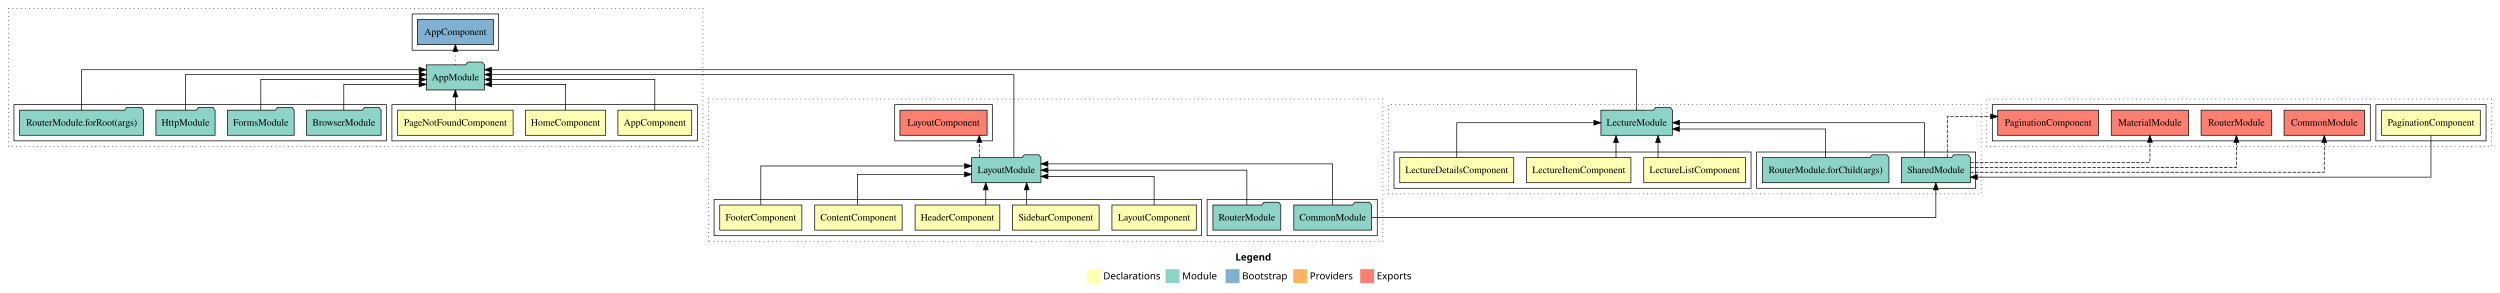
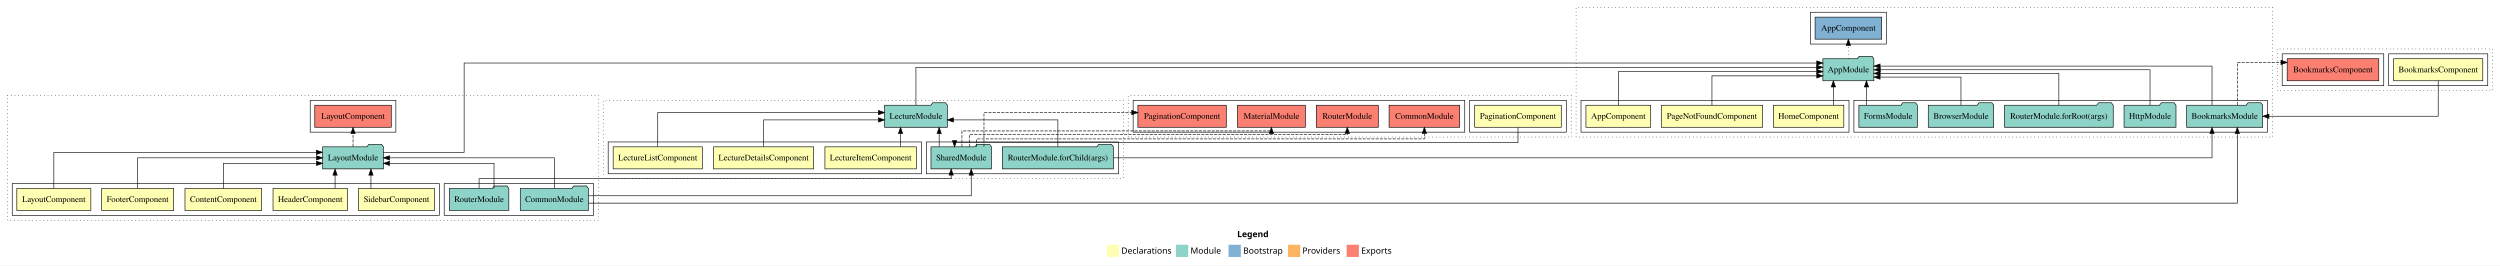
- <svg xmlns="http://www.w3.org/2000/svg" width="3585pt" height="420pt" viewBox="0.00 0.00 3585.00 420.00">
-   <g id="graph0" class="graph" transform="scale(1 1) rotate(0) translate(4 416)">
-     <polygon fill="white" stroke="none" points="-4,4 -4,-416 3581,-416 3581,4 -4,4" />
-     <text text-anchor="start" x="1767.51" y="-42.4" font-family="sans-serif" font-weight="bold" font-size="14.00">Legend</text>
-     <polygon fill="#ffffb3" stroke="none" points="1554.5,-10 1554.5,-30 1574.5,-30 1574.5,-10 1554.5,-10" />
-     <text text-anchor="start" x="1578.13" y="-15.4" font-family="sans-serif" font-size="14.00">  Declarations</text>
-     <polygon fill="#8dd3c7" stroke="none" points="1667.5,-10 1667.5,-30 1687.5,-30 1687.5,-10 1667.5,-10" />
-     <text text-anchor="start" x="1691.23" y="-15.4" font-family="sans-serif" font-size="14.00">  Module</text>
-     <polygon fill="#80b1d3" stroke="none" points="1753.5,-10 1753.5,-30 1773.5,-30 1773.5,-10 1753.5,-10" />
-     <text text-anchor="start" x="1777.28" y="-15.4" font-family="sans-serif" font-size="14.00">  Bootstrap</text>
-     <polygon fill="#fdb462" stroke="none" points="1850.5,-10 1850.5,-30 1870.5,-30 1870.5,-10 1850.5,-10" />
-     <text text-anchor="start" x="1874.17" y="-15.4" font-family="sans-serif" font-size="14.00">  Providers</text>
-     <polygon fill="#fb8072" stroke="none" points="1946.5,-10 1946.5,-30 1966.5,-30 1966.5,-10 1946.5,-10" />
-     <text text-anchor="start" x="1970.23" y="-15.4" font-family="sans-serif" font-size="14.00">  Exports</text>
+ <svg xmlns="http://www.w3.org/2000/svg" width="4086pt" height="434pt" viewBox="0.00 0.00 4086.00 434.00">
+   <g id="graph0" class="graph" transform="scale(1 1) rotate(0) translate(4 430)">
+     <polygon fill="white" stroke="none" points="-4,4 -4,-430 4082,-430 4082,4 -4,4" />
+     <text text-anchor="start" x="2018.01" y="-42.4" font-family="sans-serif" font-weight="bold" font-size="14.00">Legend</text>
+     <polygon fill="#ffffb3" stroke="none" points="1805,-10 1805,-30 1825,-30 1825,-10 1805,-10" />
+     <text text-anchor="start" x="1828.63" y="-15.4" font-family="sans-serif" font-size="14.00">  Declarations</text>
+     <polygon fill="#8dd3c7" stroke="none" points="1918,-10 1918,-30 1938,-30 1938,-10 1918,-10" />
+     <text text-anchor="start" x="1941.73" y="-15.4" font-family="sans-serif" font-size="14.00">  Module</text>
+     <polygon fill="#80b1d3" stroke="none" points="2004,-10 2004,-30 2024,-30 2024,-10 2004,-10" />
+     <text text-anchor="start" x="2027.78" y="-15.4" font-family="sans-serif" font-size="14.00">  Bootstrap</text>
+     <polygon fill="#fdb462" stroke="none" points="2101,-10 2101,-30 2121,-30 2121,-10 2101,-10" />
+     <text text-anchor="start" x="2124.67" y="-15.4" font-family="sans-serif" font-size="14.00">  Providers</text>
+     <polygon fill="#fb8072" stroke="none" points="2197,-10 2197,-30 2217,-30 2217,-10 2197,-10" />
+     <text text-anchor="start" x="2220.73" y="-15.4" font-family="sans-serif" font-size="14.00">  Exports</text>
    <g id="clust1" class="cluster">
-       <polygon fill="none" stroke="black" stroke-dasharray="1,5" points="1987,-138 1987,-266 2837,-266 2837,-138 1987,-138" />
+       <polygon fill="none" stroke="black" stroke-dasharray="1,5" points="982,-138 982,-266 1832,-266 1832,-138 982,-138" />
    </g>
    <g id="clust2" class="cluster">
-       <polygon fill="none" stroke="black" points="1995,-146 1995,-198 2507,-198 2507,-146 1995,-146" />
+       <polygon fill="none" stroke="black" points="990,-146 990,-198 1502,-198 1502,-146 990,-146" />
    </g>
    <g id="clust6" class="cluster">
-       <polygon fill="none" stroke="black" points="2515,-146 2515,-198 2829,-198 2829,-146 2515,-146" />
+       <polygon fill="none" stroke="black" points="1510,-146 1510,-198 1824,-198 1824,-146 1510,-146" />
    </g>
    <g id="clust10" class="cluster">
-       <polygon fill="none" stroke="black" stroke-dasharray="1,5" points="1012,-70 1012,-274 1979,-274 1979,-70 1012,-70" />
+       <polygon fill="none" stroke="black" stroke-dasharray="1,5" points="8,-70 8,-274 974,-274 974,-70 8,-70" />
    </g>
    <g id="clust11" class="cluster">
-       <polygon fill="none" stroke="black" points="1020,-78 1020,-130 1719,-130 1719,-78 1020,-78" />
+       <polygon fill="none" stroke="black" points="16,-78 16,-130 714,-130 714,-78 16,-78" />
    </g>
    <g id="clust17" class="cluster">
-       <polygon fill="none" stroke="black" points="1727,-78 1727,-130 1971,-130 1971,-78 1727,-78" />
+       <polygon fill="none" stroke="black" points="722,-78 722,-130 966,-130 966,-78 722,-78" />
    </g>
    <g id="clust18" class="cluster">
-       <polygon fill="none" stroke="black" points="1279,-214 1279,-266 1419,-266 1419,-214 1279,-214" />
+       <polygon fill="none" stroke="black" points="503,-214 503,-266 643,-266 643,-214 503,-214" />
    </g>
    <g id="clust21" class="cluster">
-       <polygon fill="none" stroke="black" stroke-dasharray="1,5" points="2845,-206 2845,-274 3569,-274 3569,-206 2845,-206" />
+       <polygon fill="none" stroke="black" stroke-dasharray="1,5" points="1840,-206 1840,-274 2564,-274 2564,-206 1840,-206" />
    </g>
    <g id="clust22" class="cluster">
-       <polygon fill="none" stroke="black" points="3403,-214 3403,-266 3561,-266 3561,-214 3403,-214" />
+       <polygon fill="none" stroke="black" points="2398,-214 2398,-266 2556,-266 2556,-214 2398,-214" />
    </g>
    <g id="clust25" class="cluster">
-       <polygon fill="none" stroke="black" points="2853,-214 2853,-266 3395,-266 3395,-214 2853,-214" />
+       <polygon fill="none" stroke="black" points="1848,-214 1848,-266 2390,-266 2390,-214 1848,-214" />
    </g>
    <g id="clust28" class="cluster">
-       <polygon fill="none" stroke="black" stroke-dasharray="1,5" points="8,-206 8,-404 1004,-404 1004,-206 8,-206" />
+       <polygon fill="none" stroke="black" stroke-dasharray="1,5" points="2572,-206 2572,-418 3710,-418 3710,-206 2572,-206" />
    </g>
    <g id="clust29" class="cluster">
-       <polygon fill="none" stroke="black" points="558,-214 558,-266 996,-266 996,-214 558,-214" />
+       <polygon fill="none" stroke="black" points="2580,-214 2580,-266 3018,-266 3018,-214 2580,-214" />
    </g>
    <g id="clust33" class="cluster">
-       <polygon fill="none" stroke="black" points="16,-214 16,-266 550,-266 550,-214 16,-214" />
+       <polygon fill="none" stroke="black" points="3026,-214 3026,-266 3702,-266 3702,-214 3026,-214" />
    </g>
    <g id="clust35" class="cluster">
-       <polygon fill="none" stroke="black" points="587,-344 587,-396 711,-396 711,-344 587,-344" />
+       <polygon fill="none" stroke="black" points="2955,-358 2955,-410 3079,-410 3079,-358 2955,-358" />
+     </g>
+     <g id="clust37" class="cluster">
+       <polygon fill="none" stroke="black" stroke-dasharray="1,5" points="3718,-282 3718,-350 4070,-350 4070,-282 3718,-282" />
+     </g>
+     <g id="clust38" class="cluster">
+       <polygon fill="none" stroke="black" points="3900,-290 3900,-342 4062,-342 4062,-290 3900,-290" />
+     </g>
+     <g id="clust41" class="cluster">
+       <polygon fill="none" stroke="black" points="3726,-290 3726,-342 3892,-342 3892,-290 3726,-290" />
    </g>
    <g id="node1" class="node">
-       <polygon fill="#ffffb3" stroke="black" points="2498.86,-190 2353.14,-190 2353.14,-154 2498.86,-154 2498.86,-190" />
-       <text text-anchor="middle" x="2426" y="-167.8" font-family="Times,serif" font-size="14.00">LectureListComponent</text>
+       <polygon fill="#ffffb3" stroke="black" points="1143.86,-190 998.142,-190 998.142,-154 1143.86,-154 1143.86,-190" />
+       <text text-anchor="middle" x="1071" y="-167.8" font-family="Times,serif" font-size="14.00">LectureListComponent</text>
    </g>
    <g id="node4" class="node">
-       <polygon fill="#8dd3c7" stroke="black" points="2394.3,-258 2391.3,-262 2370.3,-262 2367.3,-258 2291.7,-258 2291.7,-222 2394.3,-222 2394.3,-258" />
-       <text text-anchor="middle" x="2343" y="-235.8" font-family="Times,serif" font-size="14.00">LectureModule</text>
+       <polygon fill="#8dd3c7" stroke="black" points="1544.3,-258 1541.3,-262 1520.3,-262 1517.3,-258 1441.7,-258 1441.7,-222 1544.3,-222 1544.3,-258" />
+       <text text-anchor="middle" x="1493" y="-235.8" font-family="Times,serif" font-size="14.00">LectureModule</text>
    </g>
    <g id="edge1" class="edge">
-       <path fill="none" stroke="black" d="M2373.61,-190.223C2373.61,-190.223 2373.61,-211.727 2373.61,-211.727" />
-       <polygon fill="black" stroke="black" points="2370.11,-211.727 2373.61,-221.727 2377.11,-211.727 2370.11,-211.727" />
+       <path fill="none" stroke="black" d="M1071,-190.292C1071,-212.206 1071,-246 1071,-246 1071,-246 1431.68,-246 1431.68,-246" />
+       <polygon fill="black" stroke="black" points="1431.68,-249.5 1441.68,-246 1431.68,-242.5 1431.68,-249.5" />
    </g>
    <g id="node2" class="node">
-       <polygon fill="#ffffb3" stroke="black" points="2334.74,-190 2185.26,-190 2185.26,-154 2334.74,-154 2334.74,-190" />
-       <text text-anchor="middle" x="2260" y="-167.8" font-family="Times,serif" font-size="14.00">LectureItemComponent</text>
+       <polygon fill="#ffffb3" stroke="black" points="1493.74,-190 1344.26,-190 1344.26,-154 1493.74,-154 1493.74,-190" />
+       <text text-anchor="middle" x="1419" y="-167.8" font-family="Times,serif" font-size="14.00">LectureItemComponent</text>
    </g>
    <g id="edge2" class="edge">
-       <path fill="none" stroke="black" d="M2313.36,-190.223C2313.36,-190.223 2313.36,-211.727 2313.36,-211.727" />
-       <polygon fill="black" stroke="black" points="2309.86,-211.727 2313.36,-221.727 2316.86,-211.727 2309.86,-211.727" />
+       <path fill="none" stroke="black" d="M1467.86,-190.223C1467.86,-190.223 1467.86,-211.727 1467.86,-211.727" />
+       <polygon fill="black" stroke="black" points="1464.36,-211.727 1467.86,-221.727 1471.36,-211.727 1464.36,-211.727" />
    </g>
    <g id="node3" class="node">
-       <polygon fill="#ffffb3" stroke="black" points="2166.73,-190 2003.27,-190 2003.27,-154 2166.73,-154 2166.73,-190" />
-       <text text-anchor="middle" x="2085" y="-167.8" font-family="Times,serif" font-size="14.00">LectureDetailsComponent</text>
+       <polygon fill="#ffffb3" stroke="black" points="1325.73,-190 1162.27,-190 1162.27,-154 1325.73,-154 1325.73,-190" />
+       <text text-anchor="middle" x="1244" y="-167.8" font-family="Times,serif" font-size="14.00">LectureDetailsComponent</text>
    </g>
    <g id="edge3" class="edge">
-       <path fill="none" stroke="black" d="M2085,-190.223C2085,-210.365 2085,-240 2085,-240 2085,-240 2281.72,-240 2281.72,-240" />
-       <polygon fill="black" stroke="black" points="2281.72,-243.5 2291.72,-240 2281.72,-236.5 2281.72,-243.5" />
+       <path fill="none" stroke="black" d="M1244,-190.267C1244,-208.555 1244,-234 1244,-234 1244,-234 1431.71,-234 1431.71,-234" />
+       <polygon fill="black" stroke="black" points="1431.71,-237.5 1441.71,-234 1431.71,-230.5 1431.71,-237.5" />
    </g>
    <g id="node24" class="node">
-       <polygon fill="#8dd3c7" stroke="black" points="690.657,-323 687.657,-327 666.657,-327 663.657,-323 607.343,-323 607.343,-287 690.657,-287 690.657,-323" />
-       <text text-anchor="middle" x="649" y="-300.8" font-family="Times,serif" font-size="14.00">AppModule</text>
+       <polygon fill="#8dd3c7" stroke="black" points="3058.66,-334 3055.66,-338 3034.66,-338 3031.66,-334 2975.34,-334 2975.34,-298 3058.66,-298 3058.66,-334" />
+       <text text-anchor="middle" x="3017" y="-311.8" font-family="Times,serif" font-size="14.00">AppModule</text>
+     </g>
+     <g id="edge28" class="edge">
+       <path fill="none" stroke="black" d="M1493,-258.153C1493,-281.757 1493,-320 1493,-320 1493,-320 2965.05,-320 2965.05,-320" />
+       <polygon fill="black" stroke="black" points="2965.05,-323.5 2975.05,-320 2965.05,-316.5 2965.05,-323.5" />
+     </g>
+     <g id="node5" class="node">
+       <polygon fill="#8dd3c7" stroke="black" points="1616.42,-190 1613.42,-194 1592.42,-194 1589.42,-190 1517.58,-190 1517.58,-154 1616.42,-154 1616.42,-190" />
+       <text text-anchor="middle" x="1567" y="-167.8" font-family="Times,serif" font-size="14.00">SharedModule</text>
+     </g>
+     <g id="edge4" class="edge">
+       <path fill="none" stroke="black" d="M1530.97,-190.223C1530.97,-190.223 1530.97,-211.727 1530.97,-211.727" />
+       <polygon fill="black" stroke="black" points="1527.47,-211.727 1530.97,-221.727 1534.47,-211.727 1527.47,-211.727" />
+     </g>
+     <g id="node17" class="node">
+       <polygon fill="#fb8072" stroke="black" points="2381.67,-258 2266.33,-258 2266.33,-222 2381.67,-222 2381.67,-258" />
+       <text text-anchor="middle" x="2324" y="-235.8" font-family="Times,serif" font-size="14.00">CommonModule </text>
+     </g>
+     <g id="edge17" class="edge">
+       <path fill="none" stroke="black" stroke-dasharray="5,2" d="M1592.19,-190.033C1592.19,-196.853 1592.19,-203 1592.19,-203 1592.19,-203 2324,-203 2324,-203 2324,-203 2324,-211.934 2324,-211.934" />
+       <polygon fill="black" stroke="black" points="2320.5,-211.934 2324,-221.934 2327.5,-211.934 2320.5,-211.934" />
+     </g>
+     <g id="node18" class="node">
+       <polygon fill="#fb8072" stroke="black" points="2248.65,-258 2147.35,-258 2147.35,-222 2248.65,-222 2248.65,-258" />
+       <text text-anchor="middle" x="2198" y="-235.8" font-family="Times,serif" font-size="14.00">RouterModule </text>
+     </g>
+     <g id="edge18" class="edge">
+       <path fill="none" stroke="black" stroke-dasharray="5,2" d="M1580.18,-190.11C1580.18,-199.897 1580.18,-210 1580.18,-210 1580.18,-210 2198,-210 2198,-210 2198,-210 2198,-211.857 2198,-211.857" />
+       <polygon fill="black" stroke="black" points="2194.5,-211.857 2198,-221.857 2201.5,-211.857 2194.5,-211.857" />
+     </g>
+     <g id="node19" class="node">
+       <polygon fill="#fb8072" stroke="black" points="2129.47,-258 2018.53,-258 2018.53,-222 2129.47,-222 2129.47,-258" />
+       <text text-anchor="middle" x="2074" y="-235.8" font-family="Times,serif" font-size="14.00">MaterialModule </text>
+     </g>
+     <g id="edge19" class="edge">
+       <path fill="none" stroke="black" stroke-dasharray="5,2" d="M1568.17,-190.151C1568.17,-202.271 1568.17,-216 1568.17,-216 1568.17,-216 2074,-216 2074,-216 2074,-216 2074,-216.581 2074,-216.581" />
+       <polygon fill="black" stroke="black" points="2070.5,-211.81 2074,-221.81 2077.5,-211.81 2070.5,-211.81" />
+     </g>
+     <g id="node20" class="node">
+       <polygon fill="#fb8072" stroke="black" points="2000.22,-258 1855.78,-258 1855.78,-222 2000.22,-222 2000.22,-258" />
+       <text text-anchor="middle" x="1928" y="-235.8" font-family="Times,serif" font-size="14.00">PaginationComponent </text>
+     </g>
+     <g id="edge20" class="edge">
+       <path fill="none" stroke="black" stroke-dasharray="5,2" d="M1604.2,-190.292C1604.2,-212.206 1604.2,-246 1604.2,-246 1604.2,-246 1845.74,-246 1845.74,-246" />
+       <polygon fill="black" stroke="black" points="1845.74,-249.5 1855.74,-246 1845.74,-242.5 1845.74,-249.5" />
+     </g>
+     <g id="node6" class="node">
+       <polygon fill="#8dd3c7" stroke="black" points="1815.73,-190 1812.73,-194 1791.73,-194 1788.73,-190 1634.27,-190 1634.27,-154 1815.73,-154 1815.73,-190" />
+       <text text-anchor="middle" x="1725" y="-167.8" font-family="Times,serif" font-size="14.00">RouterModule.forChild(args)</text>
+     </g>
+     <g id="edge5" class="edge">
+       <path fill="none" stroke="black" d="M1725,-190.267C1725,-208.555 1725,-234 1725,-234 1725,-234 1554.2,-234 1554.2,-234" />
+       <polygon fill="black" stroke="black" points="1554.2,-230.5 1544.2,-234 1554.2,-237.5 1554.2,-230.5" />
+     </g>
+     <g id="node28" class="node">
+       <polygon fill="#8dd3c7" stroke="black" points="3694.1,-258 3691.1,-262 3670.1,-262 3667.1,-258 3569.9,-258 3569.9,-222 3694.1,-222 3694.1,-258" />
+       <text text-anchor="middle" x="3632" y="-235.8" font-family="Times,serif" font-size="14.00">BookmarksModule</text>
+     </g>
+     <g id="edge34" class="edge">
+       <path fill="none" stroke="black" d="M1815.66,-172C2191.98,-172 3611.32,-172 3611.32,-172 3611.32,-172 3611.32,-211.777 3611.32,-211.777" />
+       <polygon fill="black" stroke="black" points="3607.82,-211.777 3611.32,-221.777 3614.82,-211.777 3607.82,-211.777" />
+     </g>
+     <g id="node7" class="node">
+       <polygon fill="#ffffb3" stroke="black" points="144.49,-122 23.51,-122 23.51,-86 144.49,-86 144.49,-122" />
+       <text text-anchor="middle" x="84" y="-99.8" font-family="Times,serif" font-size="14.00">LayoutComponent</text>
+     </g>
+     <g id="node12" class="node">
+       <polygon fill="#8dd3c7" stroke="black" points="622.708,-190 619.708,-194 598.708,-194 595.708,-190 523.292,-190 523.292,-154 622.708,-154 622.708,-190" />
+       <text text-anchor="middle" x="573" y="-167.8" font-family="Times,serif" font-size="14.00">LayoutModule</text>
+     </g>
+     <g id="edge6" class="edge">
+       <path fill="none" stroke="black" d="M84,-122.248C84,-145.018 84,-181 84,-181 84,-181 512.966,-181 512.966,-181" />
+       <polygon fill="black" stroke="black" points="512.966,-184.5 522.966,-181 512.966,-177.5 512.966,-184.5" />
+     </g>
+     <g id="node8" class="node">
+       <polygon fill="#ffffb3" stroke="black" points="706.095,-122 581.905,-122 581.905,-86 706.095,-86 706.095,-122" />
+       <text text-anchor="middle" x="644" y="-99.8" font-family="Times,serif" font-size="14.00">SidebarComponent</text>
+     </g>
+     <g id="edge7" class="edge">
+       <path fill="none" stroke="black" d="M602.278,-122.223C602.278,-122.223 602.278,-143.727 602.278,-143.727" />
+       <polygon fill="black" stroke="black" points="598.778,-143.727 602.278,-153.727 605.778,-143.727 598.778,-143.727" />
+     </g>
+     <g id="node9" class="node">
+       <polygon fill="#ffffb3" stroke="black" points="563.744,-122 442.256,-122 442.256,-86 563.744,-86 563.744,-122" />
+       <text text-anchor="middle" x="503" y="-99.8" font-family="Times,serif" font-size="14.00">HeaderComponent</text>
+     </g>
+     <g id="edge8" class="edge">
+       <path fill="none" stroke="black" d="M543.634,-122.223C543.634,-122.223 543.634,-143.727 543.634,-143.727" />
+       <polygon fill="black" stroke="black" points="540.134,-143.727 543.634,-153.727 547.134,-143.727 540.134,-143.727" />
+     </g>
+     <g id="node10" class="node">
+       <polygon fill="#ffffb3" stroke="black" points="423.665,-122 298.335,-122 298.335,-86 423.665,-86 423.665,-122" />
+       <text text-anchor="middle" x="361" y="-99.8" font-family="Times,serif" font-size="14.00">ContentComponent</text>
+     </g>
+     <g id="edge9" class="edge">
+       <path fill="none" stroke="black" d="M361,-122.023C361,-139.373 361,-163 361,-163 361,-163 513.295,-163 513.295,-163" />
+       <polygon fill="black" stroke="black" points="513.295,-166.5 523.295,-163 513.295,-159.5 513.295,-166.5" />
+     </g>
+     <g id="node11" class="node">
+       <polygon fill="#ffffb3" stroke="black" points="279.881,-122 162.119,-122 162.119,-86 279.881,-86 279.881,-122" />
+       <text text-anchor="middle" x="221" y="-99.8" font-family="Times,serif" font-size="14.00">FooterComponent</text>
+     </g>
+     <g id="edge10" class="edge">
+       <path fill="none" stroke="black" d="M221,-122.223C221,-142.365 221,-172 221,-172 221,-172 513.314,-172 513.314,-172" />
+       <polygon fill="black" stroke="black" points="513.314,-175.5 523.314,-172 513.314,-168.5 513.314,-175.5" />
+     </g>
+     <g id="node15" class="node">
+       <polygon fill="#fb8072" stroke="black" points="635.491,-258 510.509,-258 510.509,-222 635.491,-222 635.491,-258" />
+       <text text-anchor="middle" x="573" y="-235.8" font-family="Times,serif" font-size="14.00">LayoutComponent </text>
+     </g>
+     <g id="edge13" class="edge">
+       <path fill="none" stroke="black" stroke-dasharray="5,2" d="M573,-190.223C573,-190.223 573,-211.727 573,-211.727" />
+       <polygon fill="black" stroke="black" points="569.5,-211.727 573,-221.727 576.5,-211.727 569.5,-211.727" />
    </g>
    <g id="edge27" class="edge">
-       <path fill="none" stroke="black" d="M2343,-258.011C2343,-280.485 2343,-316 2343,-316 2343,-316 700.874,-316 700.874,-316" />
-       <polygon fill="black" stroke="black" points="700.874,-312.5 690.874,-316 700.874,-319.5 700.874,-312.5" />
-     </g>
-     <g id="node5" class="node">
-       <polygon fill="#8dd3c7" stroke="black" points="2821.42,-190 2818.42,-194 2797.42,-194 2794.42,-190 2722.58,-190 2722.58,-154 2821.42,-154 2821.42,-190" />
-       <text text-anchor="middle" x="2772" y="-167.8" font-family="Times,serif" font-size="14.00">SharedModule</text>
-     </g>
-     <g id="edge4" class="edge">
-       <path fill="none" stroke="black" d="M2755.6,-190.223C2755.6,-210.365 2755.6,-240 2755.6,-240 2755.6,-240 2404.42,-240 2404.42,-240" />
-       <polygon fill="black" stroke="black" points="2404.42,-236.5 2394.42,-240 2404.42,-243.5 2404.42,-236.5" />
-     </g>
-     <g id="node17" class="node">
-       <polygon fill="#fb8072" stroke="black" points="3386.67,-258 3271.33,-258 3271.33,-222 3386.67,-222 3386.67,-258" />
-       <text text-anchor="middle" x="3329" y="-235.8" font-family="Times,serif" font-size="14.00">CommonModule </text>
+       <path fill="none" stroke="black" d="M622.619,-181C676.384,-181 754.587,-181 754.587,-181 754.587,-181 754.587,-327 754.587,-327 754.587,-327 2965.31,-327 2965.31,-327" />
+       <polygon fill="black" stroke="black" points="2965.31,-330.5 2975.31,-327 2965.31,-323.5 2965.31,-330.5" />
+     </g>
+     <g id="node13" class="node">
+       <polygon fill="#8dd3c7" stroke="black" points="957.668,-122 954.668,-126 933.668,-126 930.668,-122 846.332,-122 846.332,-86 957.668,-86 957.668,-122" />
+       <text text-anchor="middle" x="902" y="-99.8" font-family="Times,serif" font-size="14.00">CommonModule</text>
+     </g>
+     <g id="edge15" class="edge">
+       <path fill="none" stroke="black" d="M957.762,-110C1120.5,-110 1583.4,-110 1583.4,-110 1583.4,-110 1583.4,-143.733 1583.4,-143.733" />
+       <polygon fill="black" stroke="black" points="1579.9,-143.733 1583.4,-153.733 1586.9,-143.733 1579.9,-143.733" />
+     </g>
+     <g id="edge11" class="edge">
+       <path fill="none" stroke="black" d="M902,-122.223C902,-142.365 902,-172 902,-172 902,-172 632.611,-172 632.611,-172" />
+       <polygon fill="black" stroke="black" points="632.611,-168.5 622.611,-172 632.611,-175.5 632.611,-168.5" />
+     </g>
+     <g id="edge33" class="edge">
+       <path fill="none" stroke="black" d="M957.88,-98C1348.32,-98 3652.68,-98 3652.68,-98 3652.68,-98 3652.68,-211.727 3652.68,-211.727" />
+       <polygon fill="black" stroke="black" points="3649.18,-211.727 3652.68,-221.727 3656.18,-211.727 3649.18,-211.727" />
+     </g>
+     <g id="node14" class="node">
+       <polygon fill="#8dd3c7" stroke="black" points="827.653,-122 824.653,-126 803.653,-126 800.653,-122 730.347,-122 730.347,-86 827.653,-86 827.653,-122" />
+       <text text-anchor="middle" x="779" y="-99.8" font-family="Times,serif" font-size="14.00">RouterModule</text>
    </g>
    <g id="edge16" class="edge">
-       <path fill="none" stroke="black" stroke-dasharray="5,2" d="M2821.43,-169C2957.75,-169 3329,-169 3329,-169 3329,-169 3329,-211.716 3329,-211.716" />
-       <polygon fill="black" stroke="black" points="3325.5,-211.716 3329,-221.716 3332.5,-211.716 3325.5,-211.716" />
-     </g>
-     <g id="node18" class="node">
-       <polygon fill="#fb8072" stroke="black" points="3253.65,-258 3152.35,-258 3152.35,-222 3253.65,-222 3253.65,-258" />
-       <text text-anchor="middle" x="3203" y="-235.8" font-family="Times,serif" font-size="14.00">RouterModule </text>
-     </g>
-     <g id="edge17" class="edge">
-       <path fill="none" stroke="black" stroke-dasharray="5,2" d="M2821.44,-176C2934.65,-176 3203,-176 3203,-176 3203,-176 3203,-211.831 3203,-211.831" />
-       <polygon fill="black" stroke="black" points="3199.5,-211.831 3203,-221.831 3206.5,-211.831 3199.5,-211.831" />
-     </g>
-     <g id="node19" class="node">
-       <polygon fill="#fb8072" stroke="black" points="3134.47,-258 3023.53,-258 3023.53,-222 3134.47,-222 3134.47,-258" />
-       <text text-anchor="middle" x="3079" y="-235.8" font-family="Times,serif" font-size="14.00">MaterialModule </text>
-     </g>
-     <g id="edge18" class="edge">
-       <path fill="none" stroke="black" stroke-dasharray="5,2" d="M2821.32,-183C2908.11,-183 3079,-183 3079,-183 3079,-183 3079,-211.965 3079,-211.965" />
-       <polygon fill="black" stroke="black" points="3075.5,-211.965 3079,-221.965 3082.5,-211.965 3075.5,-211.965" />
-     </g>
-     <g id="node20" class="node">
-       <polygon fill="#fb8072" stroke="black" points="3005.22,-258 2860.78,-258 2860.78,-222 3005.22,-222 3005.22,-258" />
-       <text text-anchor="middle" x="2933" y="-235.8" font-family="Times,serif" font-size="14.00">PaginationComponent </text>
-     </g>
-     <g id="edge19" class="edge">
-       <path fill="none" stroke="black" stroke-dasharray="5,2" d="M2788.4,-190.248C2788.4,-213.018 2788.4,-249 2788.4,-249 2788.4,-249 2850.7,-249 2850.7,-249" />
-       <polygon fill="black" stroke="black" points="2850.7,-252.5 2860.7,-249 2850.7,-245.5 2850.7,-252.5" />
-     </g>
-     <g id="node6" class="node">
-       <polygon fill="#8dd3c7" stroke="black" points="2704.73,-190 2701.73,-194 2680.73,-194 2677.73,-190 2523.27,-190 2523.27,-154 2704.73,-154 2704.73,-190" />
-       <text text-anchor="middle" x="2614" y="-167.8" font-family="Times,serif" font-size="14.00">RouterModule.forChild(args)</text>
-     </g>
-     <g id="edge5" class="edge">
-       <path fill="none" stroke="black" d="M2614,-190.023C2614,-207.373 2614,-231 2614,-231 2614,-231 2404.29,-231 2404.29,-231" />
-       <polygon fill="black" stroke="black" points="2404.29,-227.5 2394.29,-231 2404.29,-234.5 2404.29,-227.5" />
-     </g>
-     <g id="node7" class="node">
-       <polygon fill="#ffffb3" stroke="black" points="1711.49,-122 1590.51,-122 1590.51,-86 1711.49,-86 1711.49,-122" />
-       <text text-anchor="middle" x="1651" y="-99.8" font-family="Times,serif" font-size="14.00">LayoutComponent</text>
-     </g>
-     <g id="node12" class="node">
-       <polygon fill="#8dd3c7" stroke="black" points="1488.71,-190 1485.71,-194 1464.71,-194 1461.71,-190 1389.29,-190 1389.29,-154 1488.71,-154 1488.71,-190" />
-       <text text-anchor="middle" x="1439" y="-167.8" font-family="Times,serif" font-size="14.00">LayoutModule</text>
-     </g>
-     <g id="edge6" class="edge">
-       <path fill="none" stroke="black" d="M1651,-122.023C1651,-139.373 1651,-163 1651,-163 1651,-163 1498.7,-163 1498.7,-163" />
-       <polygon fill="black" stroke="black" points="1498.7,-159.5 1488.7,-163 1498.7,-166.5 1498.7,-159.5" />
-     </g>
-     <g id="node8" class="node">
-       <polygon fill="#ffffb3" stroke="black" points="1572.1,-122 1447.9,-122 1447.9,-86 1572.1,-86 1572.1,-122" />
-       <text text-anchor="middle" x="1510" y="-99.8" font-family="Times,serif" font-size="14.00">SidebarComponent</text>
-     </g>
-     <g id="edge7" class="edge">
-       <path fill="none" stroke="black" d="M1468.28,-122.223C1468.28,-122.223 1468.28,-143.727 1468.28,-143.727" />
-       <polygon fill="black" stroke="black" points="1464.78,-143.727 1468.28,-153.727 1471.78,-143.727 1464.78,-143.727" />
-     </g>
-     <g id="node9" class="node">
-       <polygon fill="#ffffb3" stroke="black" points="1429.74,-122 1308.26,-122 1308.26,-86 1429.74,-86 1429.74,-122" />
-       <text text-anchor="middle" x="1369" y="-99.8" font-family="Times,serif" font-size="14.00">HeaderComponent</text>
-     </g>
-     <g id="edge8" class="edge">
-       <path fill="none" stroke="black" d="M1409.63,-122.223C1409.63,-122.223 1409.63,-143.727 1409.63,-143.727" />
-       <polygon fill="black" stroke="black" points="1406.13,-143.727 1409.63,-153.727 1413.13,-143.727 1406.13,-143.727" />
-     </g>
-     <g id="node10" class="node">
-       <polygon fill="#ffffb3" stroke="black" points="1289.67,-122 1164.33,-122 1164.33,-86 1289.67,-86 1289.67,-122" />
-       <text text-anchor="middle" x="1227" y="-99.8" font-family="Times,serif" font-size="14.00">ContentComponent</text>
-     </g>
-     <g id="edge9" class="edge">
-       <path fill="none" stroke="black" d="M1225.46,-122.267C1225.46,-140.555 1225.46,-166 1225.46,-166 1225.46,-166 1379.2,-166 1379.2,-166" />
-       <polygon fill="black" stroke="black" points="1379.2,-169.5 1389.2,-166 1379.2,-162.5 1379.2,-169.5" />
-     </g>
-     <g id="node11" class="node">
-       <polygon fill="#ffffb3" stroke="black" points="1145.88,-122 1028.12,-122 1028.12,-86 1145.88,-86 1145.88,-122" />
-       <text text-anchor="middle" x="1087" y="-99.8" font-family="Times,serif" font-size="14.00">FooterComponent</text>
-     </g>
-     <g id="edge10" class="edge">
-       <path fill="none" stroke="black" d="M1087,-122.292C1087,-144.206 1087,-178 1087,-178 1087,-178 1379.31,-178 1379.31,-178" />
-       <polygon fill="black" stroke="black" points="1379.31,-181.5 1389.31,-178 1379.31,-174.5 1379.31,-181.5" />
-     </g>
-     <g id="node15" class="node">
-       <polygon fill="#fb8072" stroke="black" points="1411.49,-258 1286.51,-258 1286.51,-222 1411.49,-222 1411.49,-258" />
-       <text text-anchor="middle" x="1349" y="-235.8" font-family="Times,serif" font-size="14.00">LayoutComponent </text>
-     </g>
-     <g id="edge13" class="edge">
-       <path fill="none" stroke="black" stroke-dasharray="5,2" d="M1400.32,-190.223C1400.32,-190.223 1400.32,-211.727 1400.32,-211.727" />
-       <polygon fill="black" stroke="black" points="1396.82,-211.727 1400.32,-221.727 1403.82,-211.727 1396.82,-211.727" />
+       <path fill="none" stroke="black" d="M779,-122.194C779,-130.278 779,-138 779,-138 779,-138 1550.6,-138 1550.6,-138 1550.6,-138 1550.6,-143.806 1550.6,-143.806" />
+       <polygon fill="black" stroke="black" points="1547.1,-143.806 1550.6,-153.806 1554.1,-143.806 1547.1,-143.806" />
+     </g>
+     <g id="edge12" class="edge">
+       <path fill="none" stroke="black" d="M803.413,-122.023C803.413,-139.373 803.413,-163 803.413,-163 803.413,-163 632.713,-163 632.713,-163" />
+       <polygon fill="black" stroke="black" points="632.713,-159.5 622.713,-163 632.712,-166.5 632.713,-159.5" />
+     </g>
+     <g id="node16" class="node">
+       <polygon fill="#ffffb3" stroke="black" points="2547.72,-258 2406.28,-258 2406.28,-222 2547.72,-222 2547.72,-258" />
+       <text text-anchor="middle" x="2477" y="-235.8" font-family="Times,serif" font-size="14.00">PaginationComponent</text>
+     </g>
+     <g id="edge14" class="edge">
+       <path fill="none" stroke="black" d="M2477,-221.515C2477,-209.86 2477,-197 2477,-197 2477,-197 1556.16,-197 1556.16,-197 1556.16,-197 1556.16,-196.317 1556.16,-196.317" />
+       <polygon fill="black" stroke="black" points="1559.66,-200.169 1556.16,-190.169 1552.66,-200.169 1559.66,-200.169" />
+     </g>
+     <g id="node21" class="node">
+       <polygon fill="#ffffb3" stroke="black" points="2693.94,-258 2588.06,-258 2588.06,-222 2693.94,-222 2693.94,-258" />
+       <text text-anchor="middle" x="2641" y="-235.8" font-family="Times,serif" font-size="14.00">AppComponent</text>
+     </g>
+     <g id="edge21" class="edge">
+       <path fill="none" stroke="black" d="M2641,-258.045C2641,-279.662 2641,-313 2641,-313 2641,-313 2965.32,-313 2965.32,-313" />
+       <polygon fill="black" stroke="black" points="2965.32,-316.5 2975.32,-313 2965.32,-309.5 2965.32,-316.5" />
+     </g>
+     <g id="node22" class="node">
+       <polygon fill="#ffffb3" stroke="black" points="3009.55,-258 2894.45,-258 2894.45,-222 3009.55,-222 3009.55,-258" />
+       <text text-anchor="middle" x="2952" y="-235.8" font-family="Times,serif" font-size="14.00">HomeComponent</text>
+     </g>
+     <g id="edge22" class="edge">
+       <path fill="none" stroke="black" d="M2992.47,-258.011C2992.47,-258.011 2992.47,-287.855 2992.47,-287.855" />
+       <polygon fill="black" stroke="black" points="2988.97,-287.855 2992.47,-297.855 2995.97,-287.855 2988.97,-287.855" />
+     </g>
+     <g id="node23" class="node">
+       <polygon fill="#ffffb3" stroke="black" points="2876.82,-258 2711.18,-258 2711.18,-222 2876.82,-222 2876.82,-258" />
+       <text text-anchor="middle" x="2794" y="-235.8" font-family="Times,serif" font-size="14.00">PageNotFoundComponent</text>
+     </g>
+     <g id="edge23" class="edge">
+       <path fill="none" stroke="black" d="M2794,-258.035C2794,-277.576 2794,-306 2794,-306 2794,-306 2965.32,-306 2965.32,-306" />
+       <polygon fill="black" stroke="black" points="2965.32,-309.5 2975.32,-306 2965.32,-302.5 2965.32,-309.5" />
+     </g>
+     <g id="node30" class="node">
+       <polygon fill="#80b1d3" stroke="black" points="3071.44,-402 2962.56,-402 2962.56,-366 3071.44,-366 3071.44,-402" />
+       <text text-anchor="middle" x="3017" y="-379.8" font-family="Times,serif" font-size="14.00">AppComponent </text>
+     </g>
+     <g id="edge31" class="edge">
+       <path fill="none" stroke="black" stroke-dasharray="1,5" d="M3017,-334.223C3017,-334.223 3017,-355.727 3017,-355.727" />
+       <polygon fill="black" stroke="black" points="3013.5,-355.727 3017,-365.727 3020.5,-355.727 3013.5,-355.727" />
+     </g>
+     <g id="node25" class="node">
+       <polygon fill="#8dd3c7" stroke="black" points="3254.47,-258 3251.47,-262 3230.47,-262 3227.47,-258 3147.53,-258 3147.53,-222 3254.47,-222 3254.47,-258" />
+       <text text-anchor="middle" x="3201" y="-235.8" font-family="Times,serif" font-size="14.00">BrowserModule</text>
+     </g>
+     <g id="edge24" class="edge">
+       <path fill="none" stroke="black" d="M3201,-258.169C3201,-277.09 3201,-304 3201,-304 3201,-304 3068.75,-304 3068.75,-304" />
+       <polygon fill="black" stroke="black" points="3068.75,-300.5 3058.75,-304 3068.75,-307.5 3068.75,-300.5" />
+     </g>
+     <g id="node26" class="node">
+       <polygon fill="#8dd3c7" stroke="black" points="3129.83,-258 3126.83,-262 3105.83,-262 3102.83,-258 3034.17,-258 3034.17,-222 3129.83,-222 3129.83,-258" />
+       <text text-anchor="middle" x="3082" y="-235.8" font-family="Times,serif" font-size="14.00">FormsModule</text>
+     </g>
+     <g id="edge25" class="edge">
+       <path fill="none" stroke="black" d="M3046.58,-258.011C3046.58,-258.011 3046.58,-287.855 3046.58,-287.855" />
+       <polygon fill="black" stroke="black" points="3043.08,-287.855 3046.58,-297.855 3050.08,-287.855 3043.08,-287.855" />
+     </g>
+     <g id="node27" class="node">
+       <polygon fill="#8dd3c7" stroke="black" points="3552.44,-258 3549.44,-262 3528.44,-262 3525.44,-258 3467.56,-258 3467.56,-222 3552.44,-222 3552.44,-258" />
+       <text text-anchor="middle" x="3510" y="-235.8" font-family="Times,serif" font-size="14.00">HttpModule</text>
    </g>
    <g id="edge26" class="edge">
-       <path fill="none" stroke="black" d="M1449.92,-190.193C1449.92,-227.459 1449.92,-309 1449.92,-309 1449.92,-309 700.934,-309 700.934,-309" />
-       <polygon fill="black" stroke="black" points="700.934,-305.5 690.934,-309 700.933,-312.5 700.934,-305.5" />
-     </g>
-     <g id="node13" class="node">
-       <polygon fill="#8dd3c7" stroke="black" points="1962.67,-122 1959.67,-126 1938.67,-126 1935.67,-122 1851.33,-122 1851.33,-86 1962.67,-86 1962.67,-122" />
-       <text text-anchor="middle" x="1907" y="-99.8" font-family="Times,serif" font-size="14.00">CommonModule</text>
-     </g>
-     <g id="edge15" class="edge">
-       <path fill="none" stroke="black" d="M1962.76,-104C2154.05,-104 2772,-104 2772,-104 2772,-104 2772,-143.777 2772,-143.777" />
-       <polygon fill="black" stroke="black" points="2768.5,-143.777 2772,-153.777 2775.5,-143.777 2768.5,-143.777" />
-     </g>
-     <g id="edge11" class="edge">
-       <path fill="none" stroke="black" d="M1907,-122.248C1907,-145.018 1907,-181 1907,-181 1907,-181 1498.64,-181 1498.64,-181" />
-       <polygon fill="black" stroke="black" points="1498.64,-177.5 1488.64,-181 1498.64,-184.5 1498.64,-177.5" />
-     </g>
-     <g id="node14" class="node">
-       <polygon fill="#8dd3c7" stroke="black" points="1832.65,-122 1829.65,-126 1808.65,-126 1805.65,-122 1735.35,-122 1735.35,-86 1832.65,-86 1832.65,-122" />
-       <text text-anchor="middle" x="1784" y="-99.8" font-family="Times,serif" font-size="14.00">RouterModule</text>
-     </g>
-     <g id="edge12" class="edge">
-       <path fill="none" stroke="black" d="M1784,-122.223C1784,-142.365 1784,-172 1784,-172 1784,-172 1498.8,-172 1498.8,-172" />
-       <polygon fill="black" stroke="black" points="1498.8,-168.5 1488.8,-172 1498.8,-175.5 1498.8,-168.5" />
-     </g>
-     <g id="node16" class="node">
-       <polygon fill="#ffffb3" stroke="black" points="3552.72,-258 3411.28,-258 3411.28,-222 3552.72,-222 3552.72,-258" />
-       <text text-anchor="middle" x="3482" y="-235.8" font-family="Times,serif" font-size="14.00">PaginationComponent</text>
-     </g>
-     <g id="edge14" class="edge">
-       <path fill="none" stroke="black" d="M3482,-221.909C3482,-198.867 3482,-162 3482,-162 3482,-162 2831.36,-162 2831.36,-162" />
-       <polygon fill="black" stroke="black" points="2831.36,-158.5 2821.36,-162 2831.36,-165.5 2831.36,-158.5" />
-     </g>
-     <g id="node21" class="node">
-       <polygon fill="#ffffb3" stroke="black" points="987.94,-258 882.06,-258 882.06,-222 987.94,-222 987.94,-258" />
-       <text text-anchor="middle" x="935" y="-235.8" font-family="Times,serif" font-size="14.00">AppComponent</text>
-     </g>
-     <g id="edge20" class="edge">
-       <path fill="none" stroke="black" d="M935,-258.267C935,-276.555 935,-302 935,-302 935,-302 700.893,-302 700.893,-302" />
-       <polygon fill="black" stroke="black" points="700.893,-298.5 690.893,-302 700.893,-305.5 700.893,-298.5" />
-     </g>
-     <g id="node22" class="node">
-       <polygon fill="#ffffb3" stroke="black" points="864.545,-258 749.455,-258 749.455,-222 864.545,-222 864.545,-258" />
-       <text text-anchor="middle" x="807" y="-235.8" font-family="Times,serif" font-size="14.00">HomeComponent</text>
-     </g>
-     <g id="edge21" class="edge">
-       <path fill="none" stroke="black" d="M807,-258.009C807,-274.049 807,-295 807,-295 807,-295 700.926,-295 700.926,-295" />
-       <polygon fill="black" stroke="black" points="700.926,-291.5 690.926,-295 700.926,-298.5 700.926,-291.5" />
-     </g>
-     <g id="node23" class="node">
-       <polygon fill="#ffffb3" stroke="black" points="731.824,-258 566.176,-258 566.176,-222 731.824,-222 731.824,-258" />
-       <text text-anchor="middle" x="649" y="-235.8" font-family="Times,serif" font-size="14.00">PageNotFoundComponent</text>
-     </g>
-     <g id="edge22" class="edge">
-       <path fill="none" stroke="black" d="M649,-258.106C649,-258.106 649,-276.991 649,-276.991" />
-       <polygon fill="black" stroke="black" points="645.5,-276.991 649,-286.991 652.5,-276.991 645.5,-276.991" />
+       <path fill="none" stroke="black" d="M3510,-258.011C3510,-280.485 3510,-316 3510,-316 3510,-316 3069.03,-316 3069.03,-316" />
+       <polygon fill="black" stroke="black" points="3069.03,-312.5 3059.03,-316 3069.03,-319.5 3069.03,-312.5" />
+     </g>
+     <g id="edge29" class="edge">
+       <path fill="none" stroke="black" d="M3611.32,-258.198C3611.32,-282.356 3611.32,-322 3611.32,-322 3611.32,-322 3068.79,-322 3068.79,-322" />
+       <polygon fill="black" stroke="black" points="3068.79,-318.5 3058.79,-322 3068.79,-325.5 3068.79,-318.5" />
+     </g>
+     <g id="node32" class="node">
+       <polygon fill="#fb8072" stroke="black" points="3883.88,-334 3734.12,-334 3734.12,-298 3883.88,-298 3883.88,-334" />
+       <text text-anchor="middle" x="3809" y="-311.8" font-family="Times,serif" font-size="14.00">BookmarksComponent </text>
+     </g>
+     <g id="edge35" class="edge">
+       <path fill="none" stroke="black" stroke-dasharray="5,2" d="M3652.68,-258.234C3652.68,-284.009 3652.68,-328 3652.68,-328 3652.68,-328 3724.05,-328 3724.05,-328" />
+       <polygon fill="black" stroke="black" points="3724.05,-331.5 3734.05,-328 3724.05,-324.5 3724.05,-331.5" />
    </g>
    <g id="node29" class="node">
-       <polygon fill="#80b1d3" stroke="black" points="703.439,-388 594.561,-388 594.561,-352 703.439,-352 703.439,-388" />
-       <text text-anchor="middle" x="649" y="-365.8" font-family="Times,serif" font-size="14.00">AppComponent </text>
-     </g>
-     <g id="edge29" class="edge">
-       <path fill="none" stroke="black" stroke-dasharray="1,5" d="M649,-323.106C649,-323.106 649,-341.991 649,-341.991" />
-       <polygon fill="black" stroke="black" points="645.5,-341.991 649,-351.991 652.5,-341.991 645.5,-341.991" />
-     </g>
-     <g id="node25" class="node">
-       <polygon fill="#8dd3c7" stroke="black" points="542.473,-258 539.473,-262 518.473,-262 515.473,-258 435.527,-258 435.527,-222 542.473,-222 542.473,-258" />
-       <text text-anchor="middle" x="489" y="-235.8" font-family="Times,serif" font-size="14.00">BrowserModule</text>
-     </g>
-     <g id="edge23" class="edge">
-       <path fill="none" stroke="black" d="M489,-258.009C489,-274.049 489,-295 489,-295 489,-295 596.962,-295 596.962,-295" />
-       <polygon fill="black" stroke="black" points="596.962,-298.5 606.962,-295 596.962,-291.5 596.962,-298.5" />
-     </g>
-     <g id="node26" class="node">
-       <polygon fill="#8dd3c7" stroke="black" points="417.829,-258 414.829,-262 393.829,-262 390.829,-258 322.171,-258 322.171,-222 417.829,-222 417.829,-258" />
-       <text text-anchor="middle" x="370" y="-235.8" font-family="Times,serif" font-size="14.00">FormsModule</text>
-     </g>
-     <g id="edge24" class="edge">
-       <path fill="none" stroke="black" d="M370,-258.267C370,-276.555 370,-302 370,-302 370,-302 597.231,-302 597.231,-302" />
-       <polygon fill="black" stroke="black" points="597.231,-305.5 607.231,-302 597.231,-298.5 597.231,-305.5" />
-     </g>
-     <g id="node27" class="node">
-       <polygon fill="#8dd3c7" stroke="black" points="304.439,-258 301.439,-262 280.439,-262 277.439,-258 219.561,-258 219.561,-222 304.439,-222 304.439,-258" />
-       <text text-anchor="middle" x="262" y="-235.8" font-family="Times,serif" font-size="14.00">HttpModule</text>
-     </g>
-     <g id="edge25" class="edge">
-       <path fill="none" stroke="black" d="M262,-258.129C262,-278.572 262,-309 262,-309 262,-309 597.217,-309 597.217,-309" />
-       <polygon fill="black" stroke="black" points="597.217,-312.5 607.217,-309 597.216,-305.5 597.217,-312.5" />
-     </g>
-     <g id="node28" class="node">
-       <polygon fill="#8dd3c7" stroke="black" points="201.842,-258 198.842,-262 177.842,-262 174.842,-258 24.158,-258 24.158,-222 201.842,-222 201.842,-258" />
-       <text text-anchor="middle" x="113" y="-235.8" font-family="Times,serif" font-size="14.00">RouterModule.forRoot(args)</text>
-     </g>
-     <g id="edge28" class="edge">
-       <path fill="none" stroke="black" d="M113,-258.011C113,-280.485 113,-316 113,-316 113,-316 596.941,-316 596.941,-316" />
-       <polygon fill="black" stroke="black" points="596.941,-319.5 606.941,-316 596.941,-312.5 596.941,-319.5" />
+       <polygon fill="#8dd3c7" stroke="black" points="3449.84,-258 3446.84,-262 3425.84,-262 3422.84,-258 3272.16,-258 3272.16,-222 3449.84,-222 3449.84,-258" />
+       <text text-anchor="middle" x="3361" y="-235.8" font-family="Times,serif" font-size="14.00">RouterModule.forRoot(args)</text>
+     </g>
+     <g id="edge30" class="edge">
+       <path fill="none" stroke="black" d="M3361,-258.027C3361,-278.767 3361,-310 3361,-310 3361,-310 3068.84,-310 3068.84,-310" />
+       <polygon fill="black" stroke="black" points="3068.84,-306.5 3058.84,-310 3068.84,-313.5 3068.84,-306.5" />
+     </g>
+     <g id="node31" class="node">
+       <polygon fill="#ffffb3" stroke="black" points="4053.88,-334 3908.12,-334 3908.12,-298 4053.88,-298 4053.88,-334" />
+       <text text-anchor="middle" x="3981" y="-311.8" font-family="Times,serif" font-size="14.00">BookmarksComponent</text>
+     </g>
+     <g id="edge32" class="edge">
+       <path fill="none" stroke="black" d="M3981,-297.989C3981,-275.515 3981,-240 3981,-240 3981,-240 3704.39,-240 3704.39,-240" />
+       <polygon fill="black" stroke="black" points="3704.39,-236.5 3694.39,-240 3704.39,-243.5 3704.39,-236.5" />
    </g>
  </g>
</svg>
